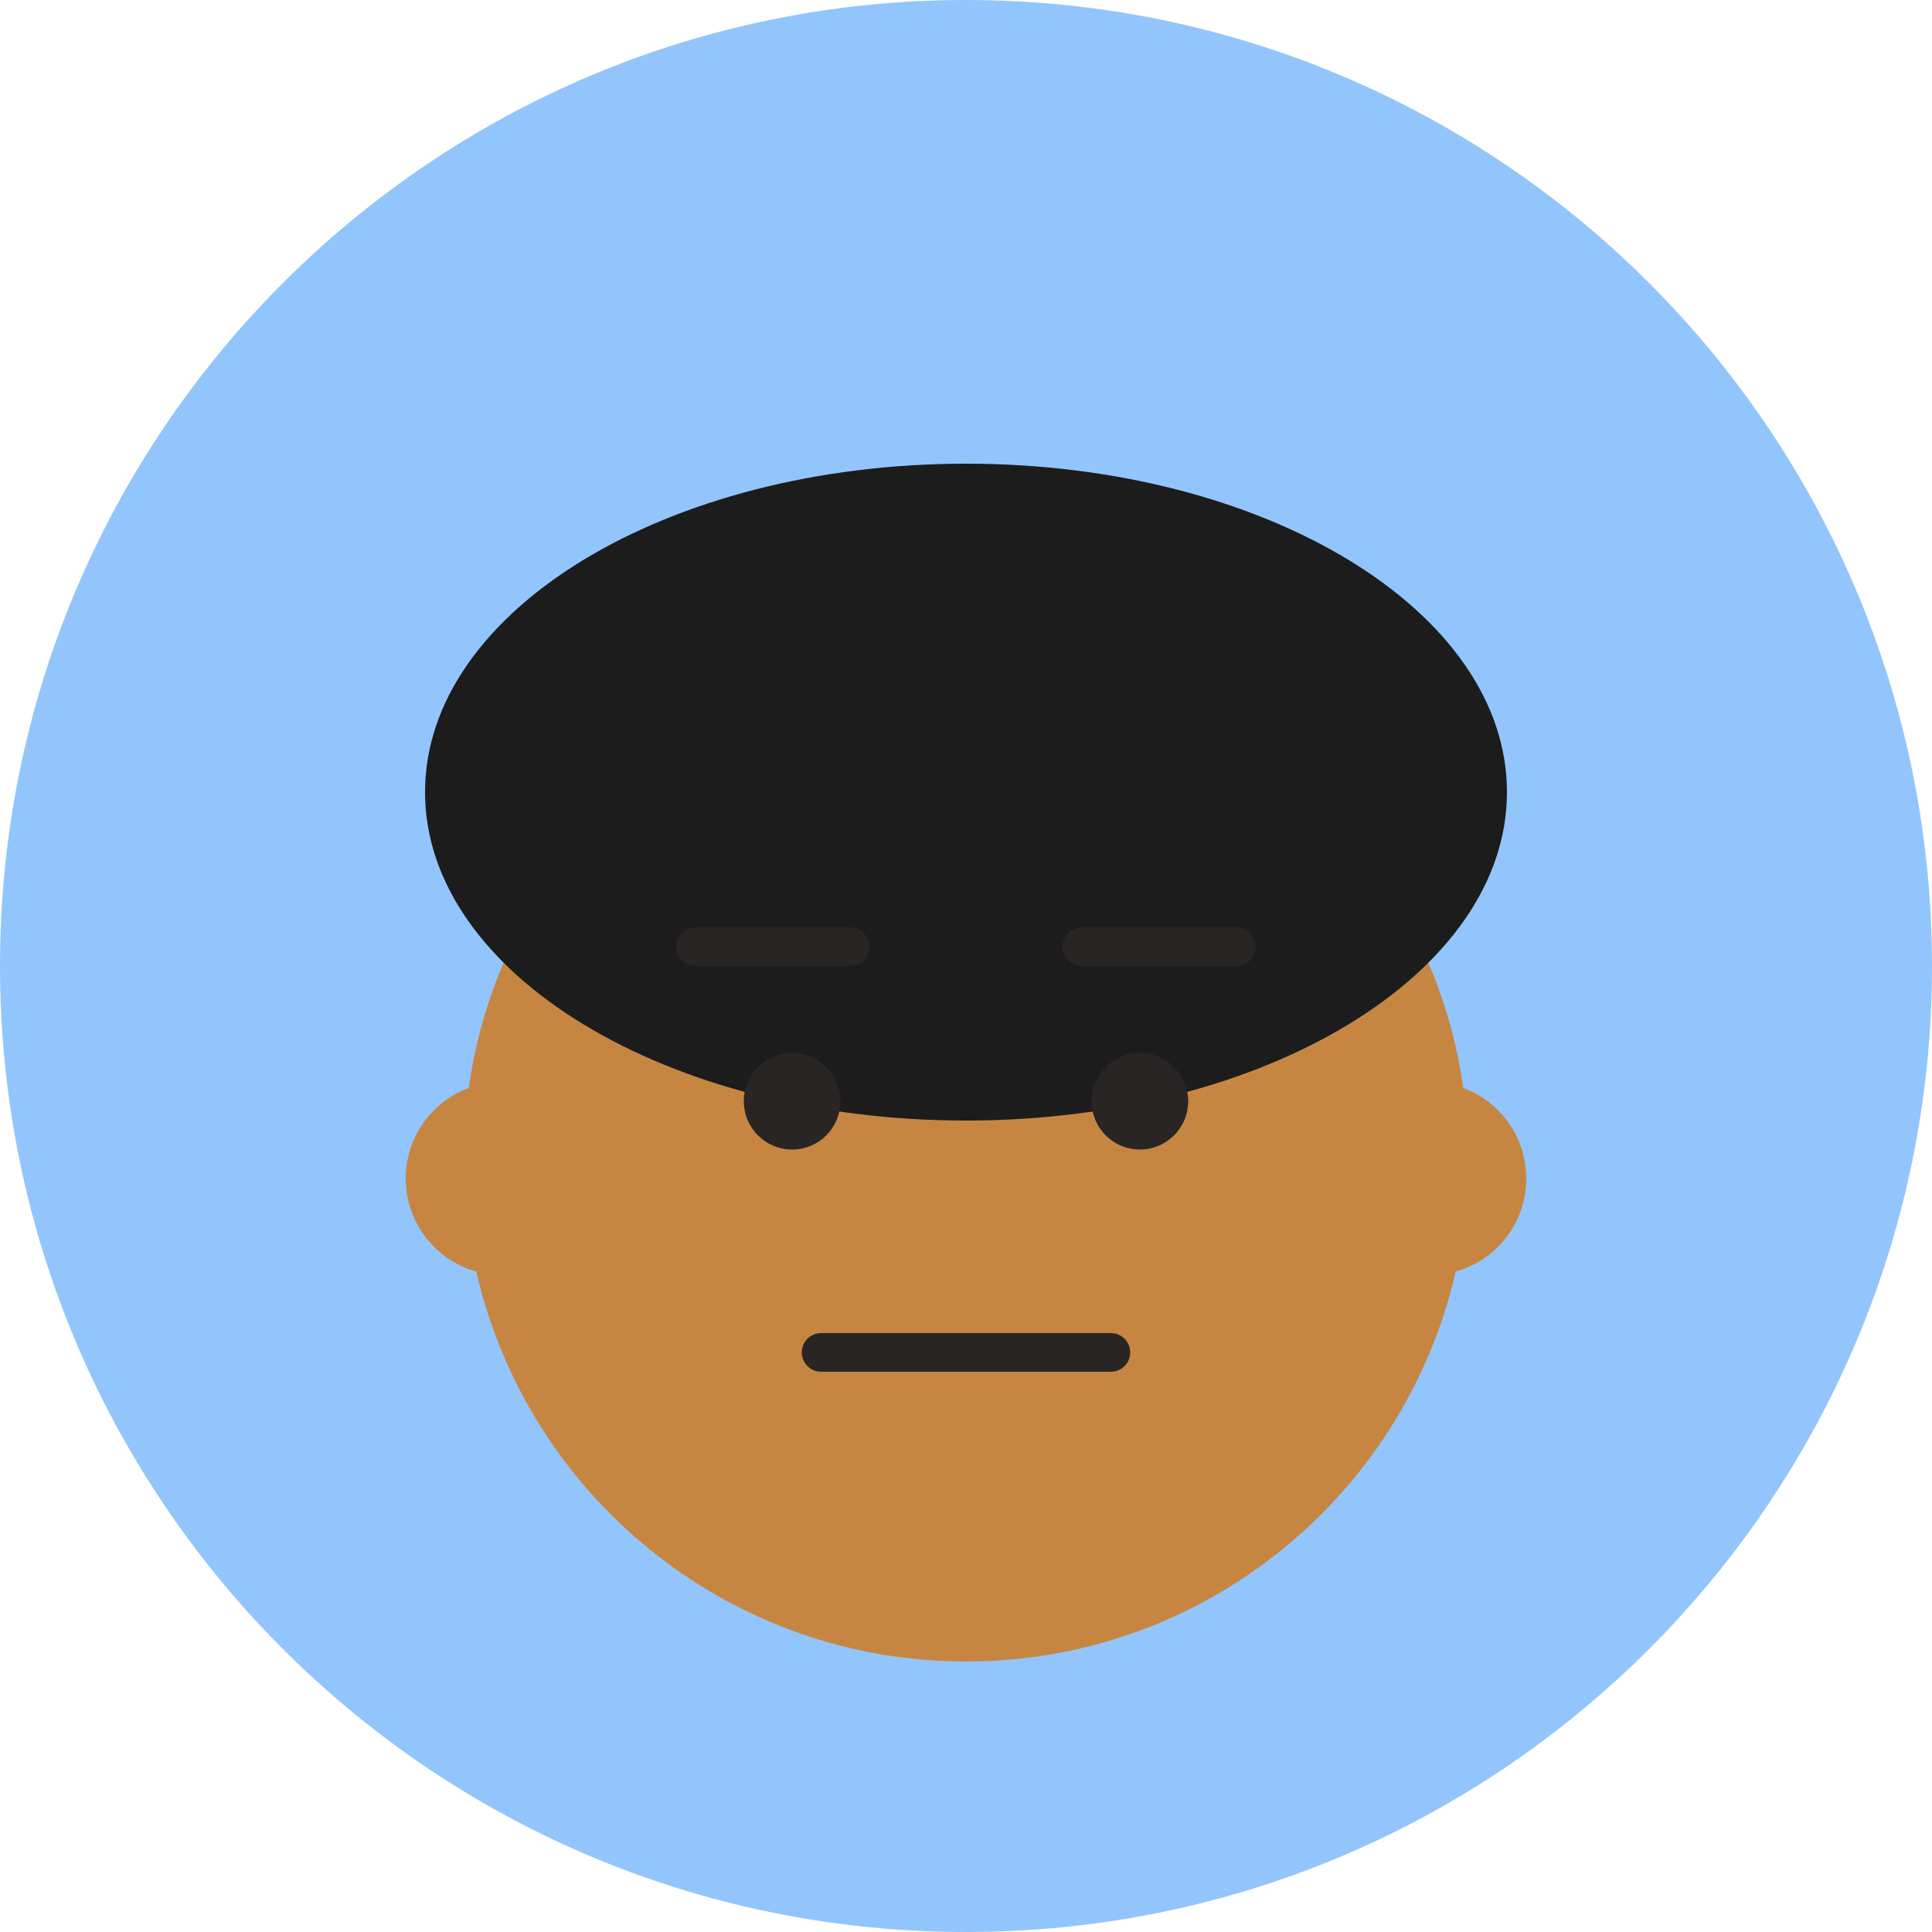
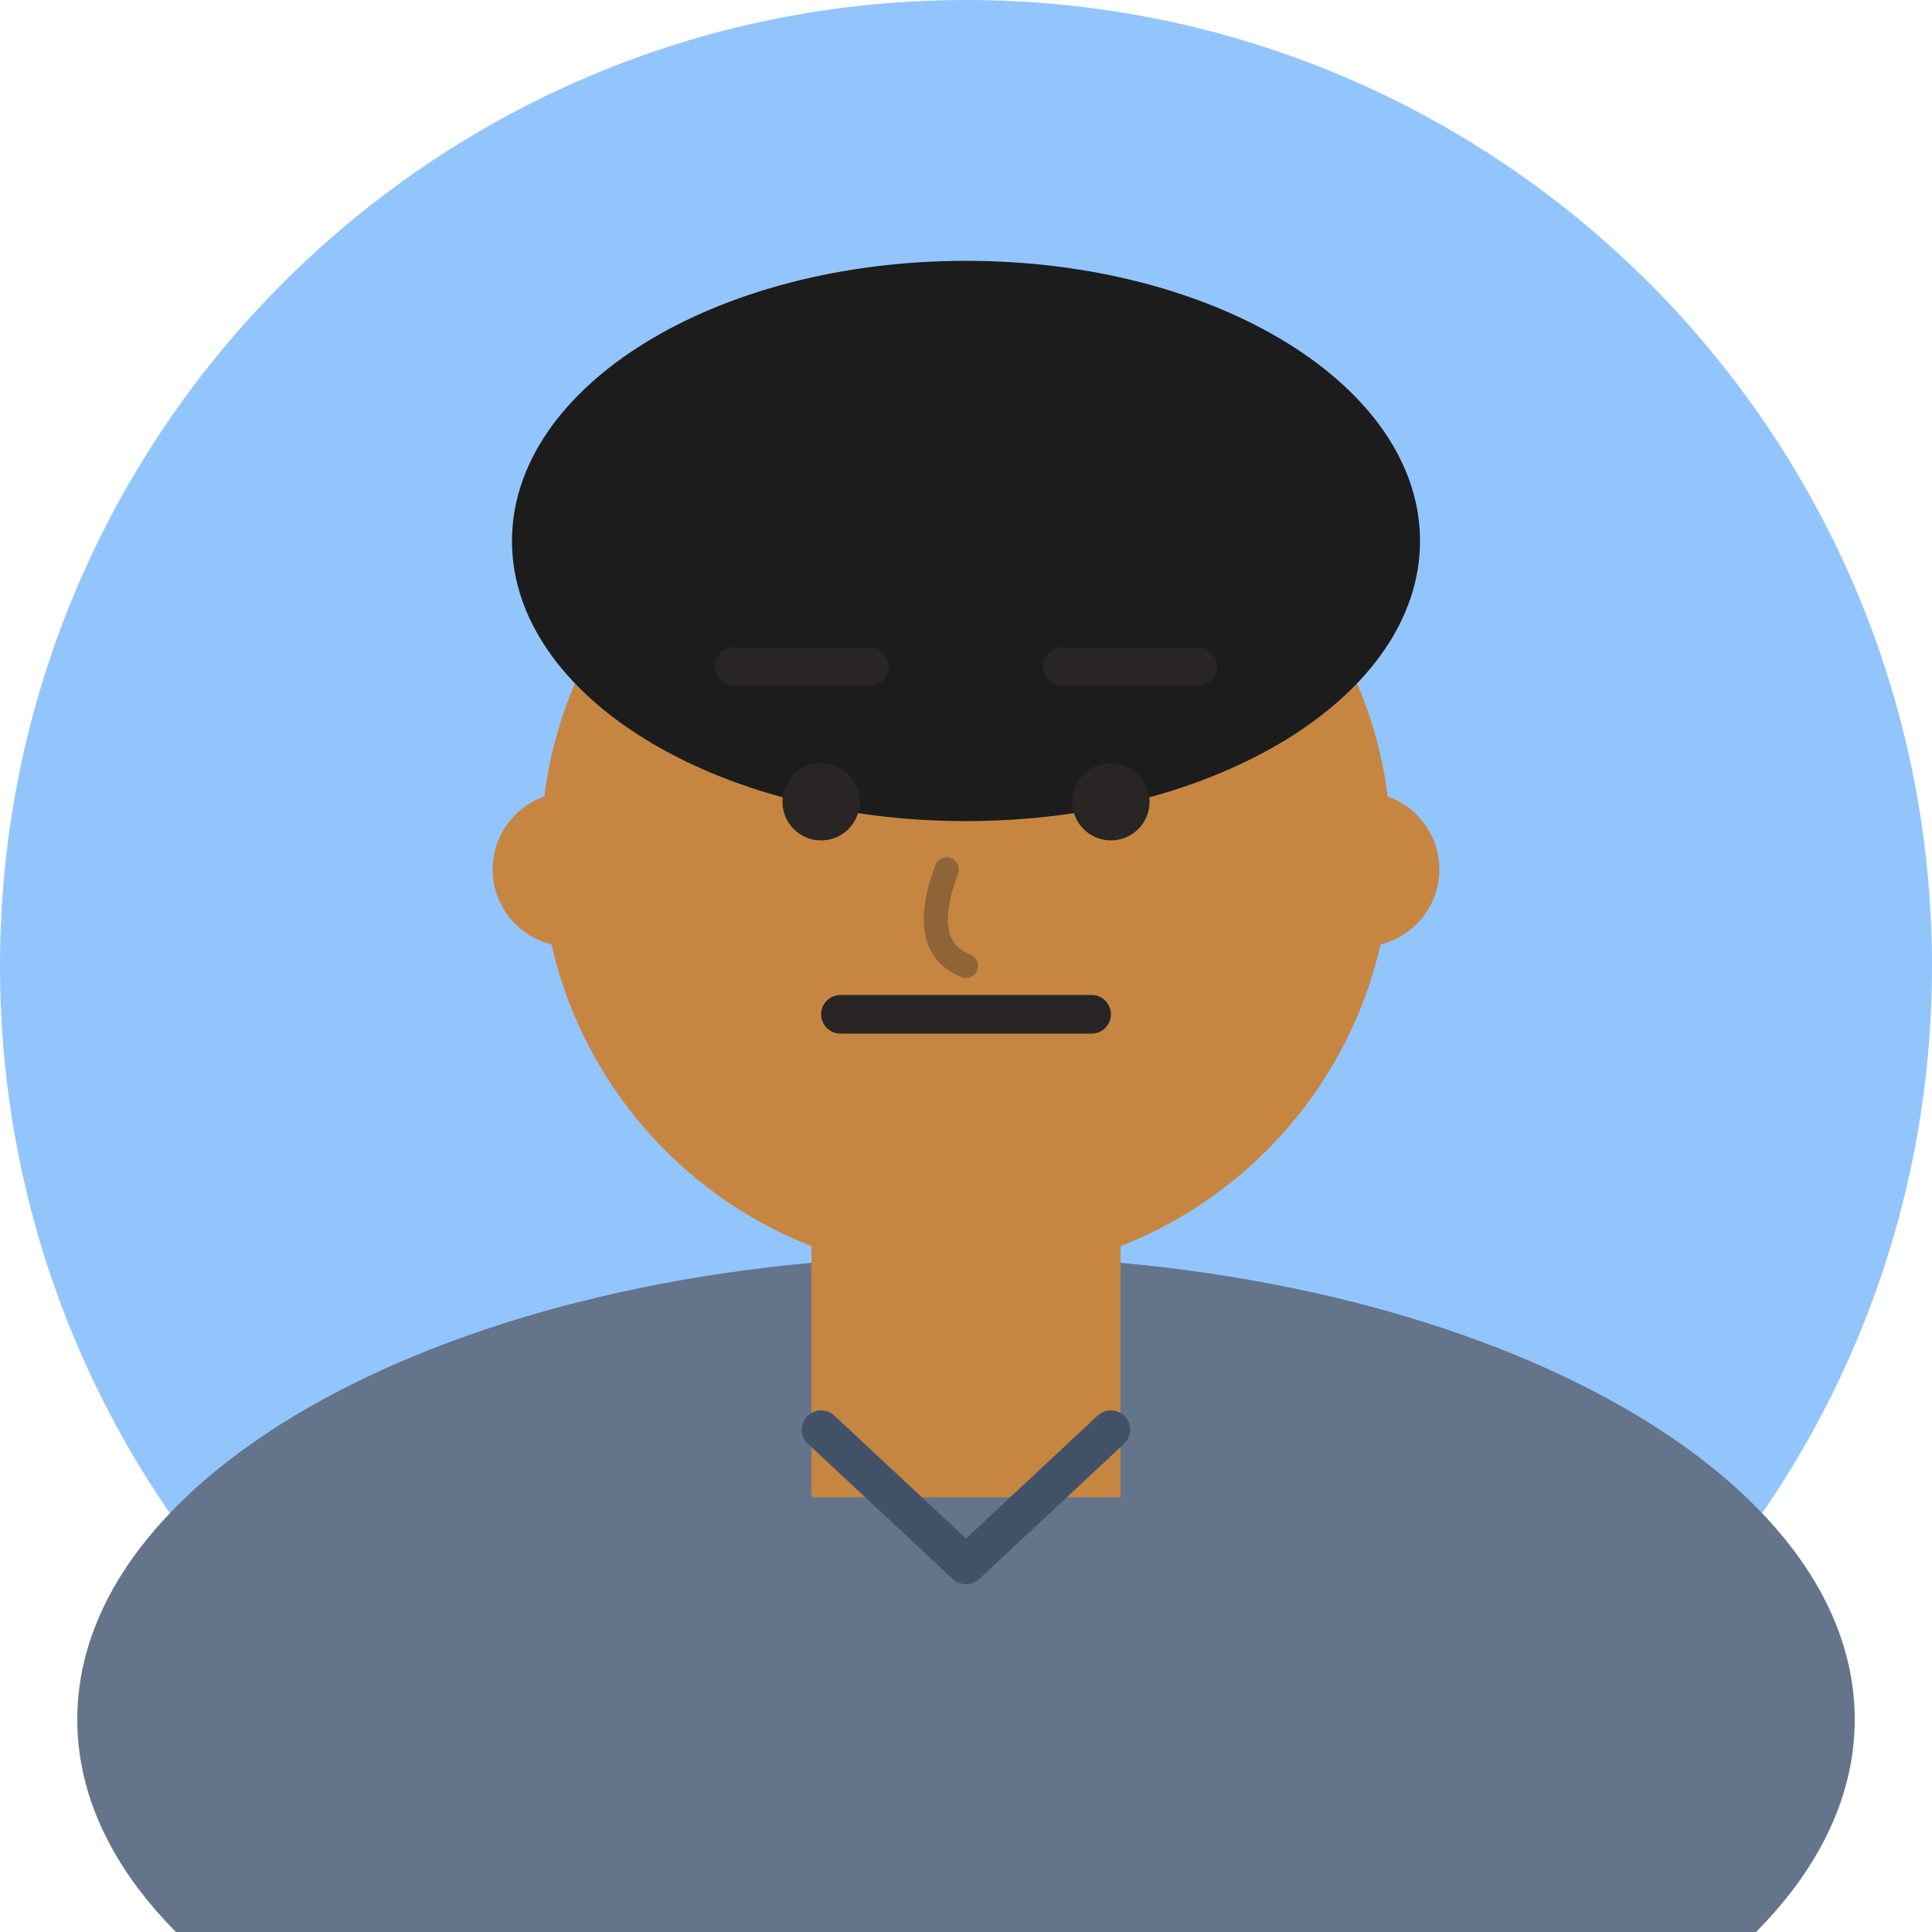
<svg xmlns="http://www.w3.org/2000/svg" viewBox="0 0 200 200" role="img" aria-label="慎重な中学生">
  <circle cx="100" cy="100" r="100" fill="#93c5fd" />
-   <circle cx="52" cy="122" r="10" fill="#c68642" />
-   <circle cx="148" cy="122" r="10" fill="#c68642" />
-   <circle cx="100" cy="120" r="52" fill="#c68642" />
-   <ellipse cx="100" cy="82" rx="56" ry="34" fill="#1c1c1c" />
-   <circle cx="82" cy="114" r="5" fill="#292524" />
-   <circle cx="118" cy="114" r="5" fill="#292524" />
-   <line x1="72" y1="98" x2="88" y2="98" stroke="#292524" stroke-width="4" stroke-linecap="round" />
-   <line x1="112" y1="98" x2="128" y2="98" stroke="#292524" stroke-width="4" stroke-linecap="round" />
-   <line x1="85" y1="140" x2="115" y2="140" stroke="#292524" stroke-width="4" stroke-linecap="round" />
+   <ellipse cx="100" cy="178" rx="92" ry="48" fill="#64748b" />
+   <rect x="84" y="110" width="32" height="45" fill="#c68642" />
+   <path d="M85,148 L100,162 L115,148" fill="none" stroke="#415168" stroke-width="4" stroke-linecap="round" stroke-linejoin="round" />
+   <circle cx="59" cy="90" r="8" fill="#c68642" />
+   <circle cx="141" cy="90" r="8" fill="#c68642" />
+   <circle cx="100" cy="88" r="44" fill="#c68642" />
+   <ellipse cx="100" cy="56" rx="47" ry="29" fill="#1c1c1c" />
+   <circle cx="85" cy="83" r="4" fill="#292524" />
+   <circle cx="115" cy="83" r="4" fill="#292524" />
+   <line x1="76" y1="69" x2="90" y2="69" stroke="#292524" stroke-width="4" stroke-linecap="round" />
+   <line x1="110" y1="69" x2="124" y2="69" stroke="#292524" stroke-width="4" stroke-linecap="round" />
+   <path d="M98,90 Q95,98 100,100" fill="none" stroke="rgba(41,37,36,0.35)" stroke-width="2.5" stroke-linecap="round" />
+   <line x1="87" y1="105" x2="113" y2="105" stroke="#292524" stroke-width="4" stroke-linecap="round" />
</svg>
